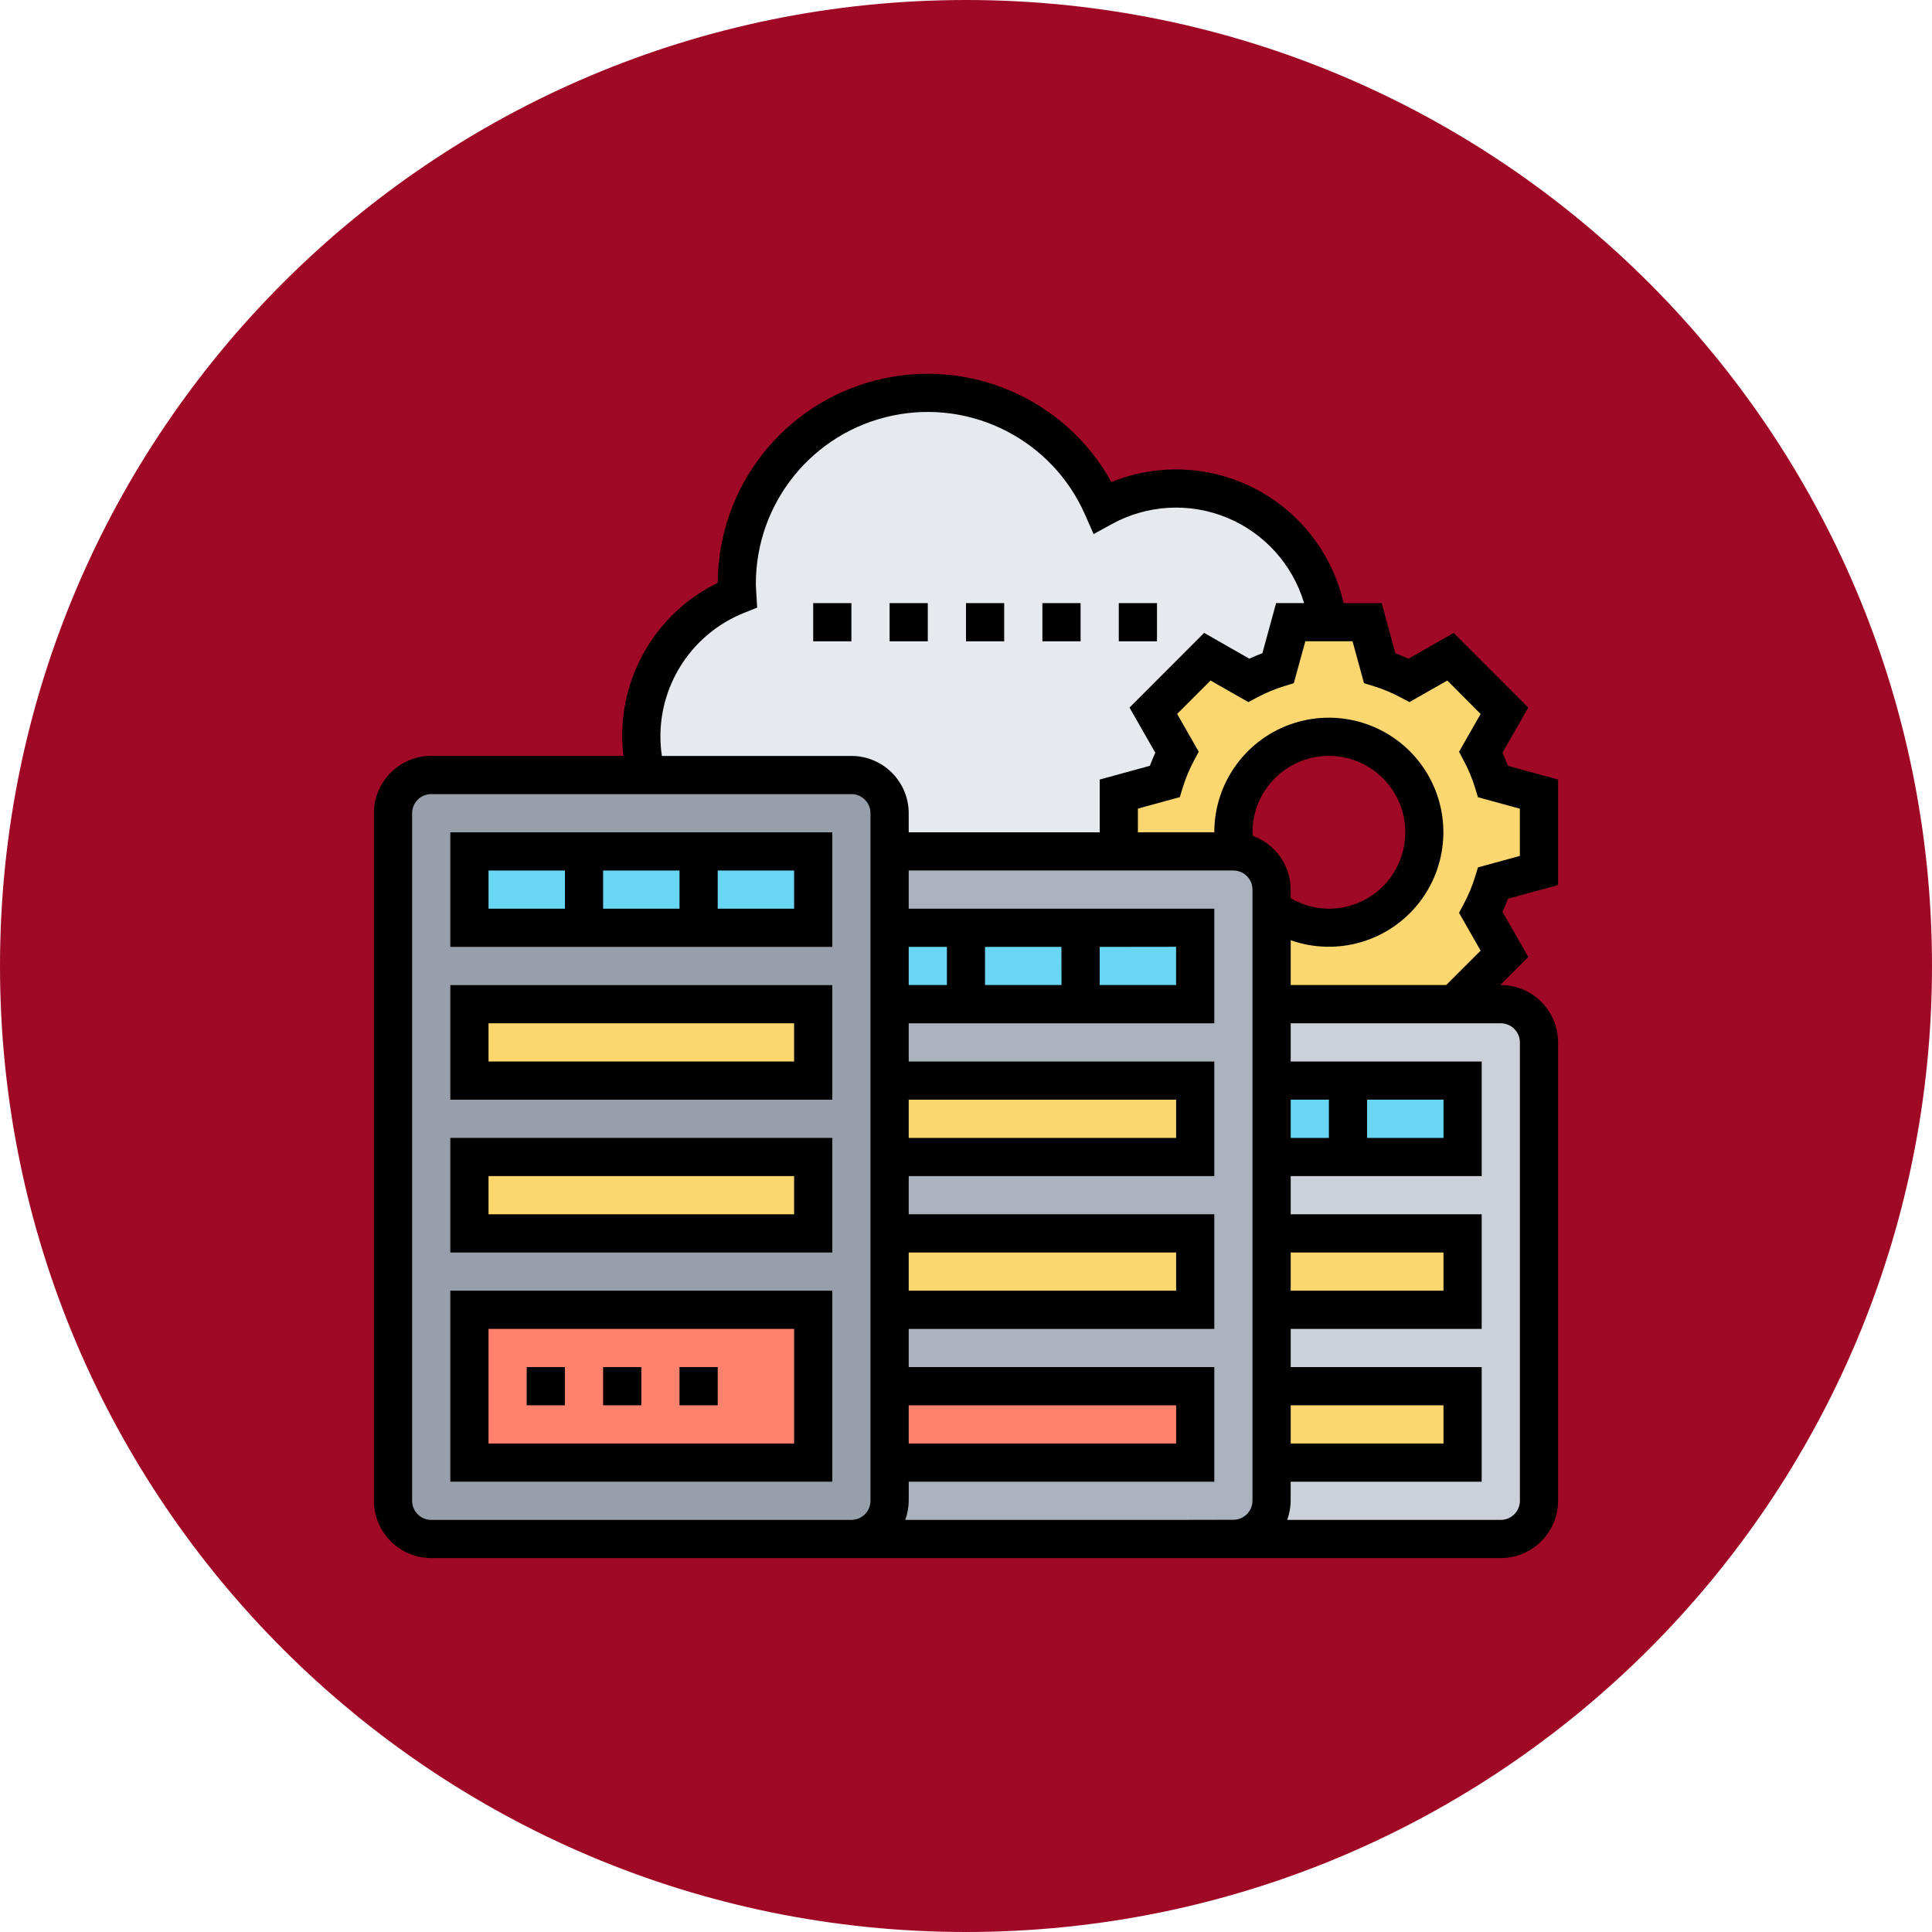
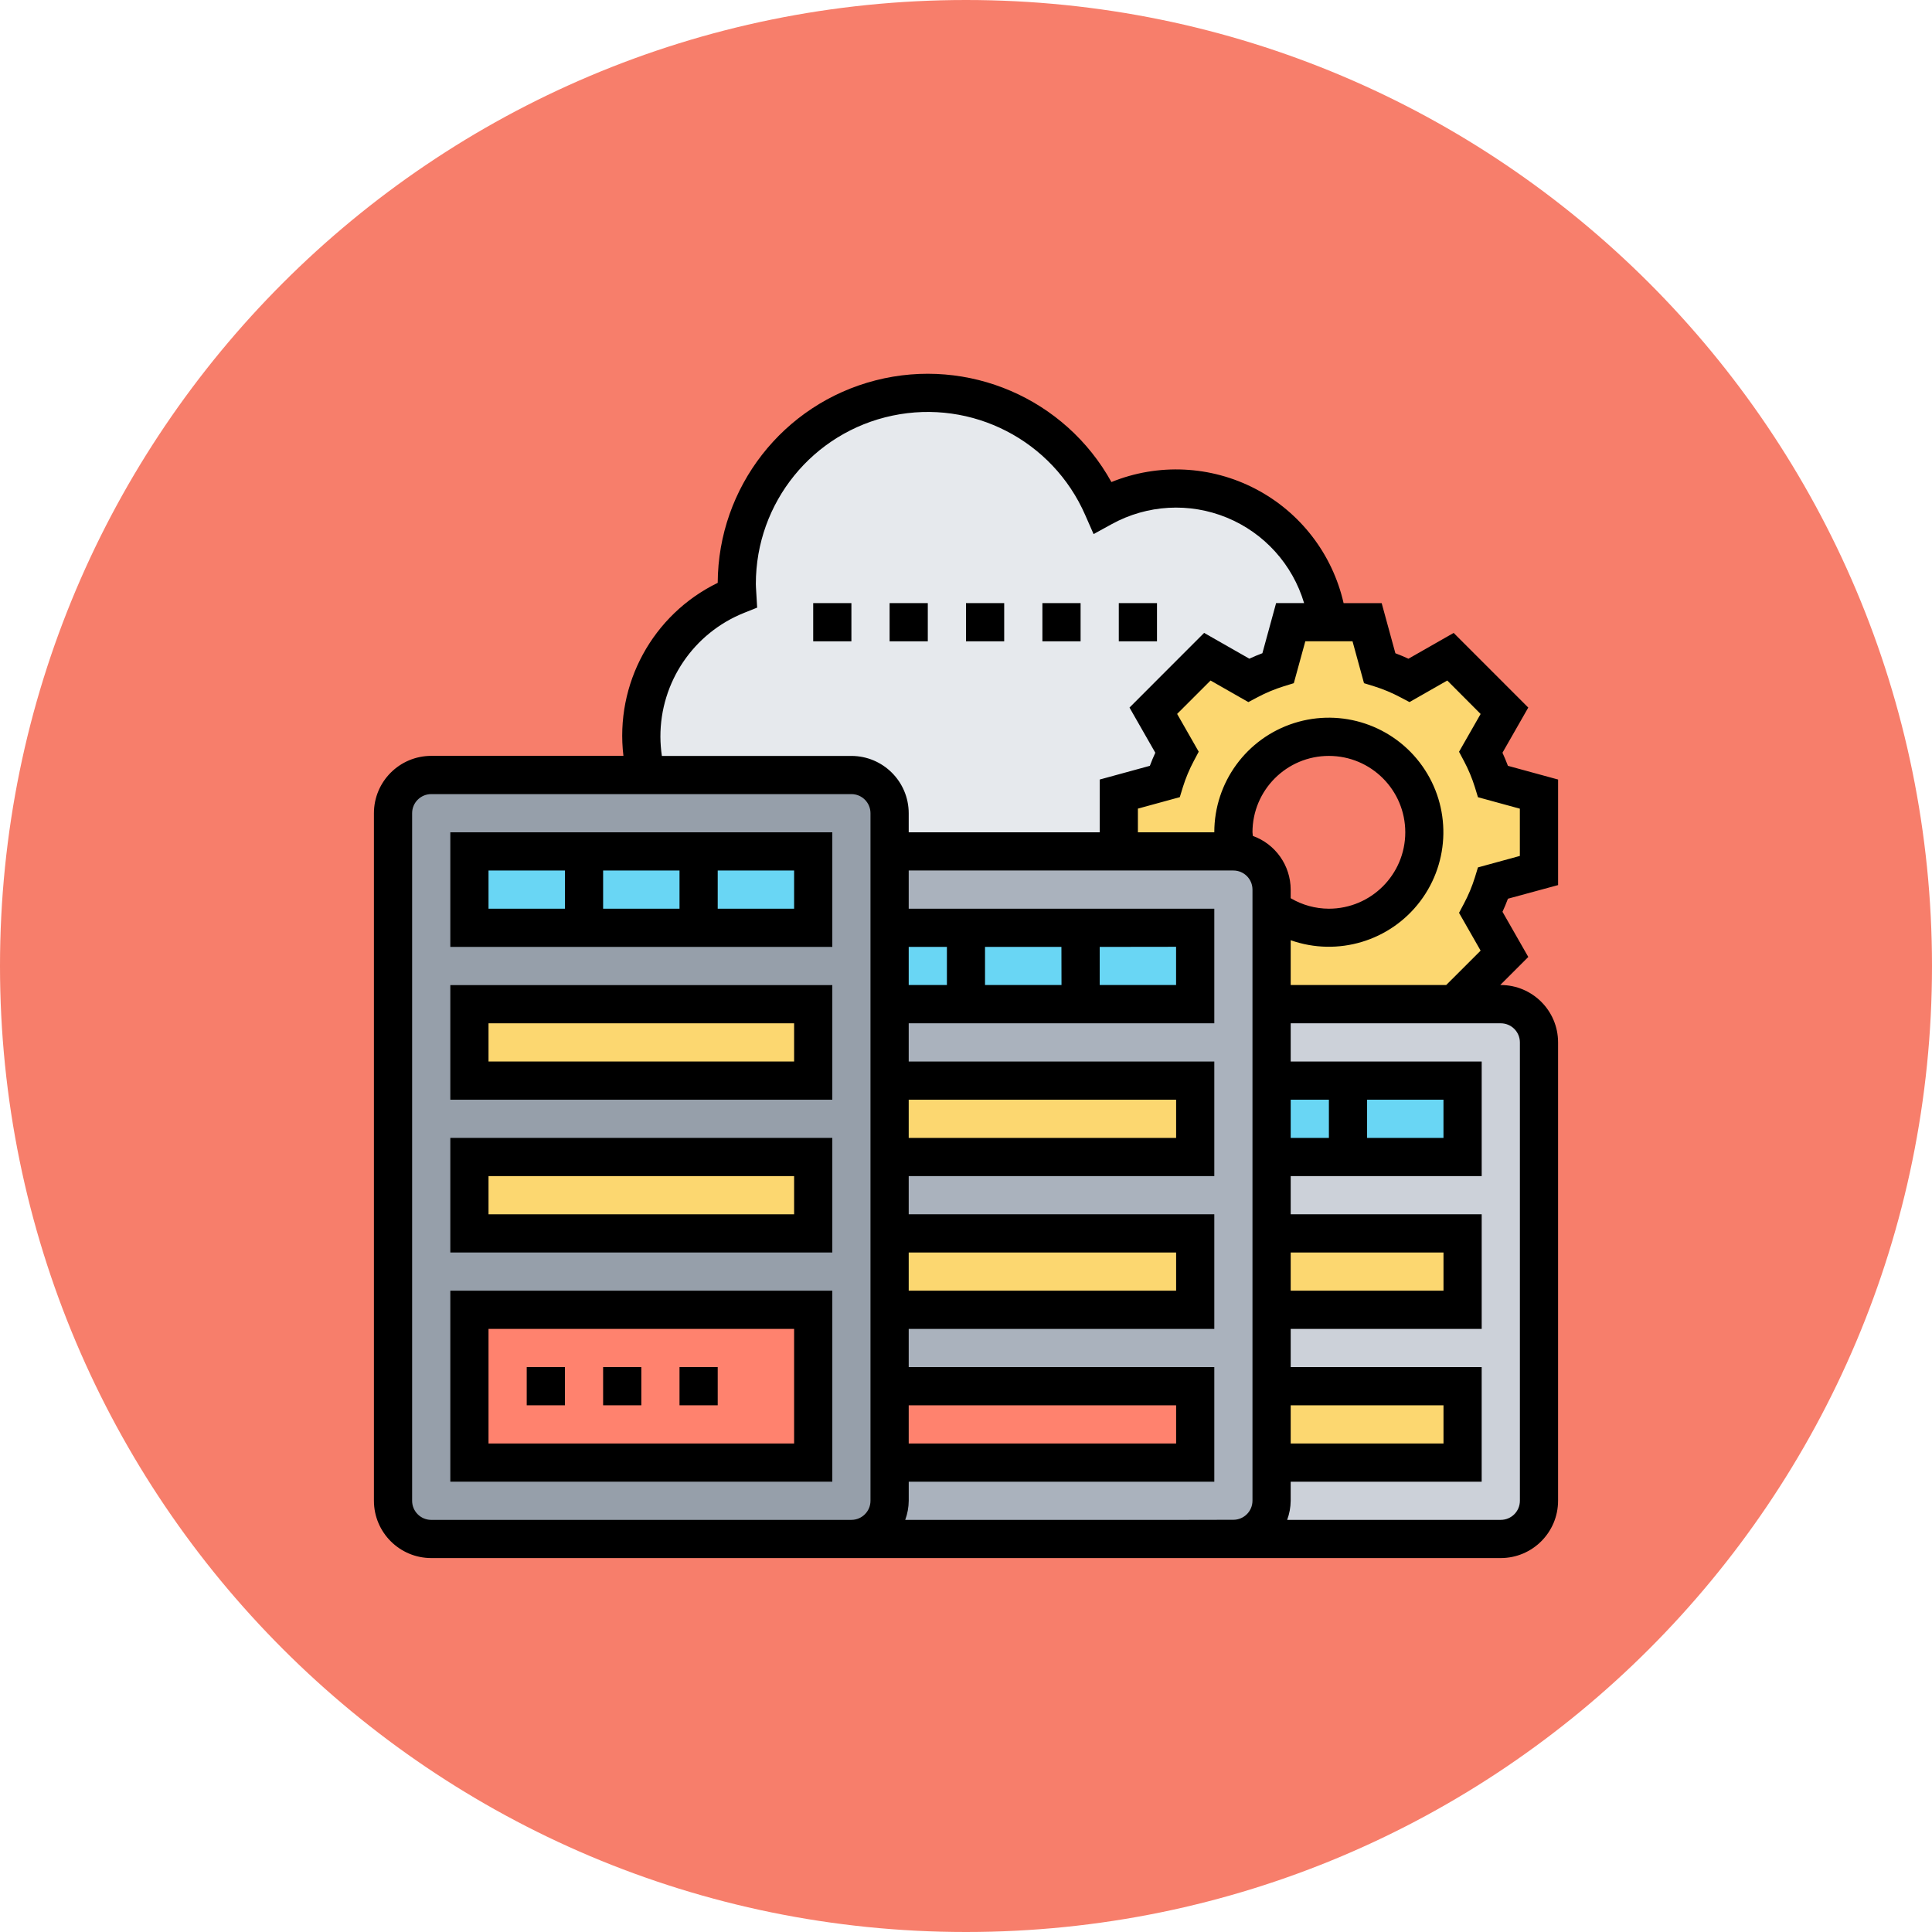
<svg xmlns="http://www.w3.org/2000/svg" width="92" height="92" viewBox="0 0 92 92">
  <g id="Grupo_1069951" data-name="Grupo 1069951" transform="translate(-2211 10449)">
-     <circle id="Elipse_9038" data-name="Elipse 9038" cx="46" cy="46" r="46" transform="translate(2211 -10449)" fill="#9f0925" />
+     <circle id="Elipse_9038" data-name="Elipse 9038" cx="46" cy="46" r="46" transform="translate(2211 -10449)" fill="#f77e6b" />
    <g id="centro-de-datos" transform="translate(2227.806 -10432.194)">
      <g id="Grupo_1067794" data-name="Grupo 1067794" transform="translate(1.909 1.909)">
        <g id="Grupo_1067778" data-name="Grupo 1067778" transform="translate(11.823)">
          <path id="Trazado_813554" data-name="Trazado 813554" d="M47.678,12.914H45.923l-.6,2.183a8.581,8.581,0,0,0-1.4.582L41.957,14.56l-2.574,2.574L40.5,19.1a8.58,8.58,0,0,0-.582,1.4l-2.183.6v2.728H26.823V22.009A1.824,1.824,0,0,0,25,20.19H15.227A7.493,7.493,0,0,1,15,18.371a7.262,7.262,0,0,1,4.575-6.748c-.009-.182-.027-.355-.027-.528A9.1,9.1,0,0,1,36.973,7.439a7.273,7.273,0,0,1,10.7,5.475Z" transform="translate(-15 -2)" fill="#e6e9ed" />
        </g>
        <g id="Grupo_1067779" data-name="Grupo 1067779" transform="translate(34.561 10.914)">
          <path id="Trazado_813555" data-name="Trazado 813555" d="M60.009,22.185v3.638l-2.183.6a8.581,8.581,0,0,1-.582,1.4l1.119,1.965-2.392,2.4H47.276V27.642A4.547,4.547,0,1,0,45.457,24a4.286,4.286,0,0,0,.091.909H40V22.185l2.183-.6a8.58,8.58,0,0,1,.582-1.4L41.646,18.22l2.574-2.574,1.965,1.119a8.58,8.58,0,0,1,1.4-.582l.6-2.183h3.638l.6,2.183a8.581,8.581,0,0,1,1.4.582l1.965-1.119,2.574,2.574-1.119,1.965a8.58,8.58,0,0,1,.582,1.4Z" transform="translate(-40 -14)" fill="#fcd770" />
        </g>
        <g id="Grupo_1067780" data-name="Grupo 1067780" transform="translate(40.018 29.104)">
          <path id="Trazado_813556" data-name="Trazado 813556" d="M58.733,34H47.819V57.647A1.824,1.824,0,0,1,46,59.466H58.733a1.824,1.824,0,0,0,1.819-1.819V35.819A1.824,1.824,0,0,0,58.733,34Z" transform="translate(-46 -34)" fill="#ccd1d9" />
        </g>
        <g id="Grupo_1067781" data-name="Grupo 1067781" transform="translate(21.828 21.828)">
          <path id="Trazado_813557" data-name="Trazado 813557" d="M44.281,26H27.819V56.923A1.824,1.824,0,0,1,26,58.742H44.19a1.824,1.824,0,0,0,1.819-1.819v-29.1A1.825,1.825,0,0,0,44.281,26Z" transform="translate(-26 -26)" fill="#aab2bd" />
        </g>
        <g id="Grupo_1067782" data-name="Grupo 1067782" transform="translate(0 18.19)">
          <path id="Trazado_813558" data-name="Trazado 813558" d="M25.647,54.742v1.819a1.824,1.824,0,0,1-1.819,1.819H3.819A1.824,1.824,0,0,1,2,56.561V23.819A1.824,1.824,0,0,1,3.819,22H23.828a1.824,1.824,0,0,1,1.819,1.819V54.742Z" transform="translate(-2 -22)" fill="#969faa" />
        </g>
        <g id="Grupo_1067783" data-name="Grupo 1067783" transform="translate(3.638 43.656)">
          <path id="Trazado_813559" data-name="Trazado 813559" d="M6,50H22.371v7.276H6Z" transform="translate(-6 -50)" fill="#ff826e" />
        </g>
        <g id="Grupo_1067784" data-name="Grupo 1067784" transform="translate(23.647 47.294)">
          <path id="Trazado_813560" data-name="Trazado 813560" d="M28,54H42.552v3.638H28Z" transform="translate(-28 -54)" fill="#ff826e" />
        </g>
        <g id="Grupo_1067785" data-name="Grupo 1067785" transform="translate(41.837 47.294)">
          <path id="Trazado_813561" data-name="Trazado 813561" d="M48,54h9.095v3.638H48Z" transform="translate(-48 -54)" fill="#fcd770" />
        </g>
        <g id="Grupo_1067786" data-name="Grupo 1067786" transform="translate(41.837 40.018)">
          <path id="Trazado_813562" data-name="Trazado 813562" d="M48,46h9.095v3.638H48Z" transform="translate(-48 -46)" fill="#fcd770" />
        </g>
        <g id="Grupo_1067787" data-name="Grupo 1067787" transform="translate(41.837 32.742)">
          <path id="Trazado_813563" data-name="Trazado 813563" d="M48,38h9.095v3.638H48Z" transform="translate(-48 -38)" fill="#69d6f4" />
        </g>
        <g id="Grupo_1067788" data-name="Grupo 1067788" transform="translate(23.647 40.018)">
          <path id="Trazado_813564" data-name="Trazado 813564" d="M28,46H42.552v3.638H28Z" transform="translate(-28 -46)" fill="#fcd770" />
        </g>
        <g id="Grupo_1067789" data-name="Grupo 1067789" transform="translate(23.647 32.742)">
          <path id="Trazado_813565" data-name="Trazado 813565" d="M28,38H42.552v3.638H28Z" transform="translate(-28 -38)" fill="#fcd770" />
        </g>
        <g id="Grupo_1067790" data-name="Grupo 1067790" transform="translate(23.647 25.466)">
          <path id="Trazado_813566" data-name="Trazado 813566" d="M28,30H42.552v3.638H28Z" transform="translate(-28 -30)" fill="#69d6f4" />
        </g>
        <g id="Grupo_1067791" data-name="Grupo 1067791" transform="translate(3.638 36.38)">
          <path id="Trazado_813567" data-name="Trazado 813567" d="M6,42H22.371v3.638H6Z" transform="translate(-6 -42)" fill="#fcd770" />
        </g>
        <g id="Grupo_1067792" data-name="Grupo 1067792" transform="translate(3.638 29.104)">
          <path id="Trazado_813568" data-name="Trazado 813568" d="M6,34H22.371v3.638H6Z" transform="translate(-6 -34)" fill="#fcd770" />
        </g>
        <g id="Grupo_1067793" data-name="Grupo 1067793" transform="translate(3.638 21.828)">
          <path id="Trazado_813569" data-name="Trazado 813569" d="M6,26H22.371v3.638H6Z" transform="translate(-6 -26)" fill="#69d6f4" />
        </g>
      </g>
      <g id="Grupo_1067795" data-name="Grupo 1067795" transform="translate(1 1)">
        <path id="Trazado_813570" data-name="Trazado 813570" d="M57.389,25.341V20.315L55,19.662c-.078-.209-.166-.417-.26-.623l1.229-2.151-3.553-3.554-2.153,1.228c-.206-.095-.414-.182-.622-.26l-.653-2.387H47.175A8.181,8.181,0,0,0,36.119,6.149a10,10,0,0,0-18.748,4.8,8.095,8.095,0,0,0-4.49,8.239H3.728A2.732,2.732,0,0,0,1,21.918V54.66a2.732,2.732,0,0,0,2.728,2.728H54.66a2.732,2.732,0,0,0,2.728-2.728V32.832A2.732,2.732,0,0,0,54.66,30.1h-.026l1.336-1.336-1.229-2.151c.095-.206.182-.414.26-.623ZM14.642,18.28a6.338,6.338,0,0,1,4-5.908l.607-.243-.048-.818c-.005-.1-.014-.2-.014-.307A8.184,8.184,0,0,1,34.87,7.718l.4.909.87-.478a6.36,6.36,0,0,1,9.154,3.764H43.961L43.308,14.3q-.312.117-.622.26l-2.153-1.228L36.98,16.888l1.229,2.151c-.095.206-.182.414-.26.623l-2.387.653v2.513H26.466v-.909a2.732,2.732,0,0,0-2.728-2.728H14.712a6.463,6.463,0,0,1-.07-.909Zm24.556,10V30.1H35.561V28.285ZM33.742,30.1H30.1V28.285h3.638Zm-5.457,0H26.466V28.285h1.819ZM26.466,50.113H39.2v1.819H26.466Zm0-7.276H39.2v1.819H26.466Zm0-7.276H39.2V37.38H26.466ZM21.918,55.57H3.728a.91.91,0,0,1-.909-.909V21.918a.91.91,0,0,1,.909-.909H23.737a.91.91,0,0,1,.909.909V54.66a.91.91,0,0,1-.909.909Zm17.28,0H26.3a2.7,2.7,0,0,0,.167-.909v-.909H41.018V48.294H26.466V46.475H41.018V41.018H26.466V39.2H41.018V33.742H26.466V31.923H41.018V26.466H26.466V24.647H41.927a.91.91,0,0,1,.909.909v29.1a.91.91,0,0,1-.909.909Zm3.638-32.742a3.638,3.638,0,1,1,3.638,3.638,3.6,3.6,0,0,1-1.819-.5v-.412A2.724,2.724,0,0,0,42.854,23C42.851,22.943,42.837,22.885,42.837,22.828Zm9.095,12.733V37.38H48.294V35.561ZM46.475,37.38H44.656V35.561h1.819ZM44.656,50.113h7.276v1.819H44.656Zm0-7.276h7.276v1.819H44.656Zm10.914-10V54.66a.91.91,0,0,1-.909.909H44.488a2.7,2.7,0,0,0,.167-.909v-.909h9.095V48.294H44.656V46.475h9.095V41.018H44.656V39.2h9.095V33.742H44.656V31.923h10A.91.91,0,0,1,55.57,32.832ZM53.7,28.463,52.061,30.1H44.656V27.967a5.454,5.454,0,1,0-3.638-5.14H37.38V21.7l1.995-.546.146-.477a7.283,7.283,0,0,1,.52-1.245l.235-.442-1.028-1.8L40.839,15.6l1.8,1.027.441-.233a7.281,7.281,0,0,1,1.247-.52l.477-.147.548-1.995H47.6l.547,1.995.477.147a7.281,7.281,0,0,1,1.247.52l.441.233,1.8-1.027L53.7,17.193l-1.028,1.8.235.442a7.21,7.21,0,0,1,.52,1.245l.146.477,1.995.546v2.25l-1.995.546-.146.477a7.283,7.283,0,0,1-.52,1.245l-.235.442Z" transform="translate(-1 -1)" />
        <path id="Trazado_813571" data-name="Trazado 813571" d="M5,30.457H23.19V25H5Zm7.276-1.819V26.819h3.638v1.819Zm9.095,0H17.733V26.819h3.638ZM6.819,26.819h3.638v1.819H6.819Z" transform="translate(-1.362 -3.172)" />
        <path id="Trazado_813572" data-name="Trazado 813572" d="M5,38.457H23.19V33H5Zm1.819-3.638H21.371v1.819H6.819Z" transform="translate(-1.362 -3.896)" />
        <path id="Trazado_813573" data-name="Trazado 813573" d="M5,46.457H23.19V41H5Zm1.819-3.638H21.371v1.819H6.819Z" transform="translate(-1.362 -4.62)" />
        <path id="Trazado_813574" data-name="Trazado 813574" d="M5,58.095H23.19V49H5Zm1.819-7.276H21.371v5.457H6.819Z" transform="translate(-1.362 -5.344)" />
        <path id="Trazado_813575" data-name="Trazado 813575" d="M17,53h1.819v1.819H17Z" transform="translate(-2.448 -5.706)" />
        <path id="Trazado_813576" data-name="Trazado 813576" d="M13,53h1.819v1.819H13Z" transform="translate(-2.086 -5.706)" />
        <path id="Trazado_813577" data-name="Trazado 813577" d="M9,53h1.819v1.819H9Z" transform="translate(-1.724 -5.706)" />
        <path id="Trazado_813578" data-name="Trazado 813578" d="M40,13h1.819v1.819H40Z" transform="translate(-4.53 -2.086)" />
        <path id="Trazado_813579" data-name="Trazado 813579" d="M32,13h1.819v1.819H32Z" transform="translate(-3.806 -2.086)" />
        <path id="Trazado_813580" data-name="Trazado 813580" d="M36,13h1.819v1.819H36Z" transform="translate(-4.168 -2.086)" />
        <path id="Trazado_813581" data-name="Trazado 813581" d="M28,13h1.819v1.819H28Z" transform="translate(-3.444 -2.086)" />
        <path id="Trazado_813582" data-name="Trazado 813582" d="M24,13h1.819v1.819H24Z" transform="translate(-3.082 -2.086)" />
      </g>
    </g>
  </g>
</svg>
